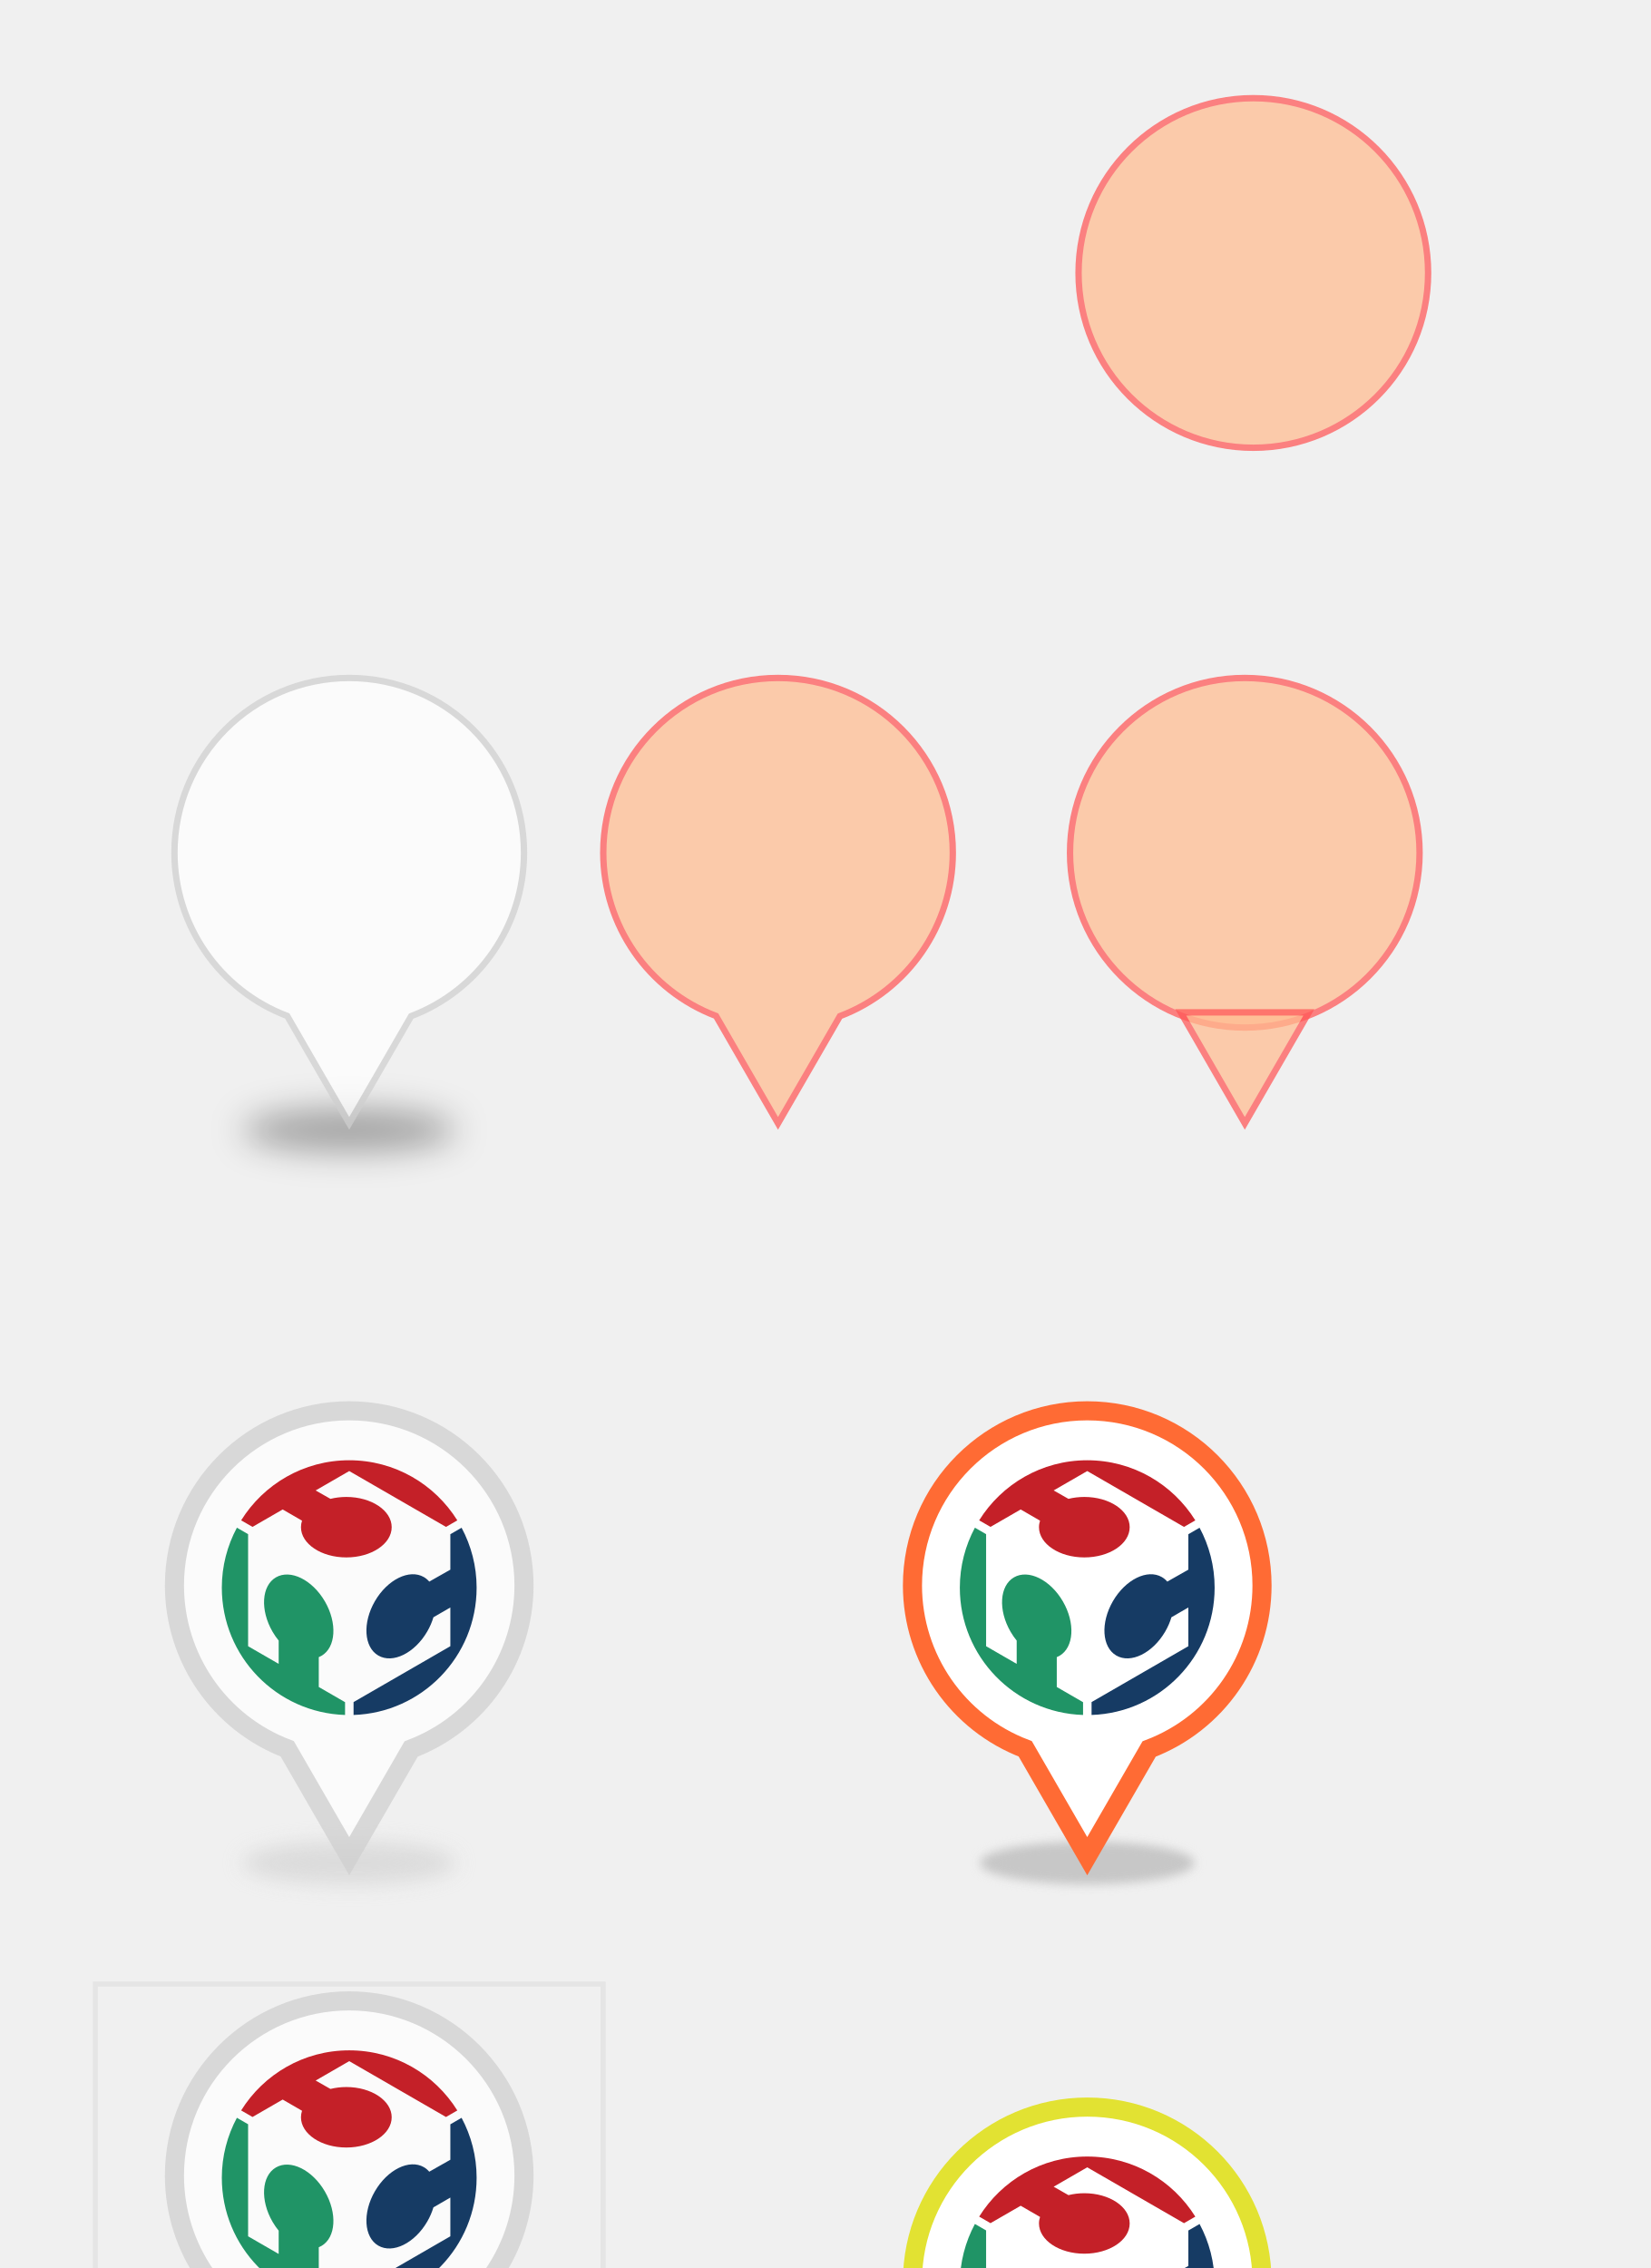
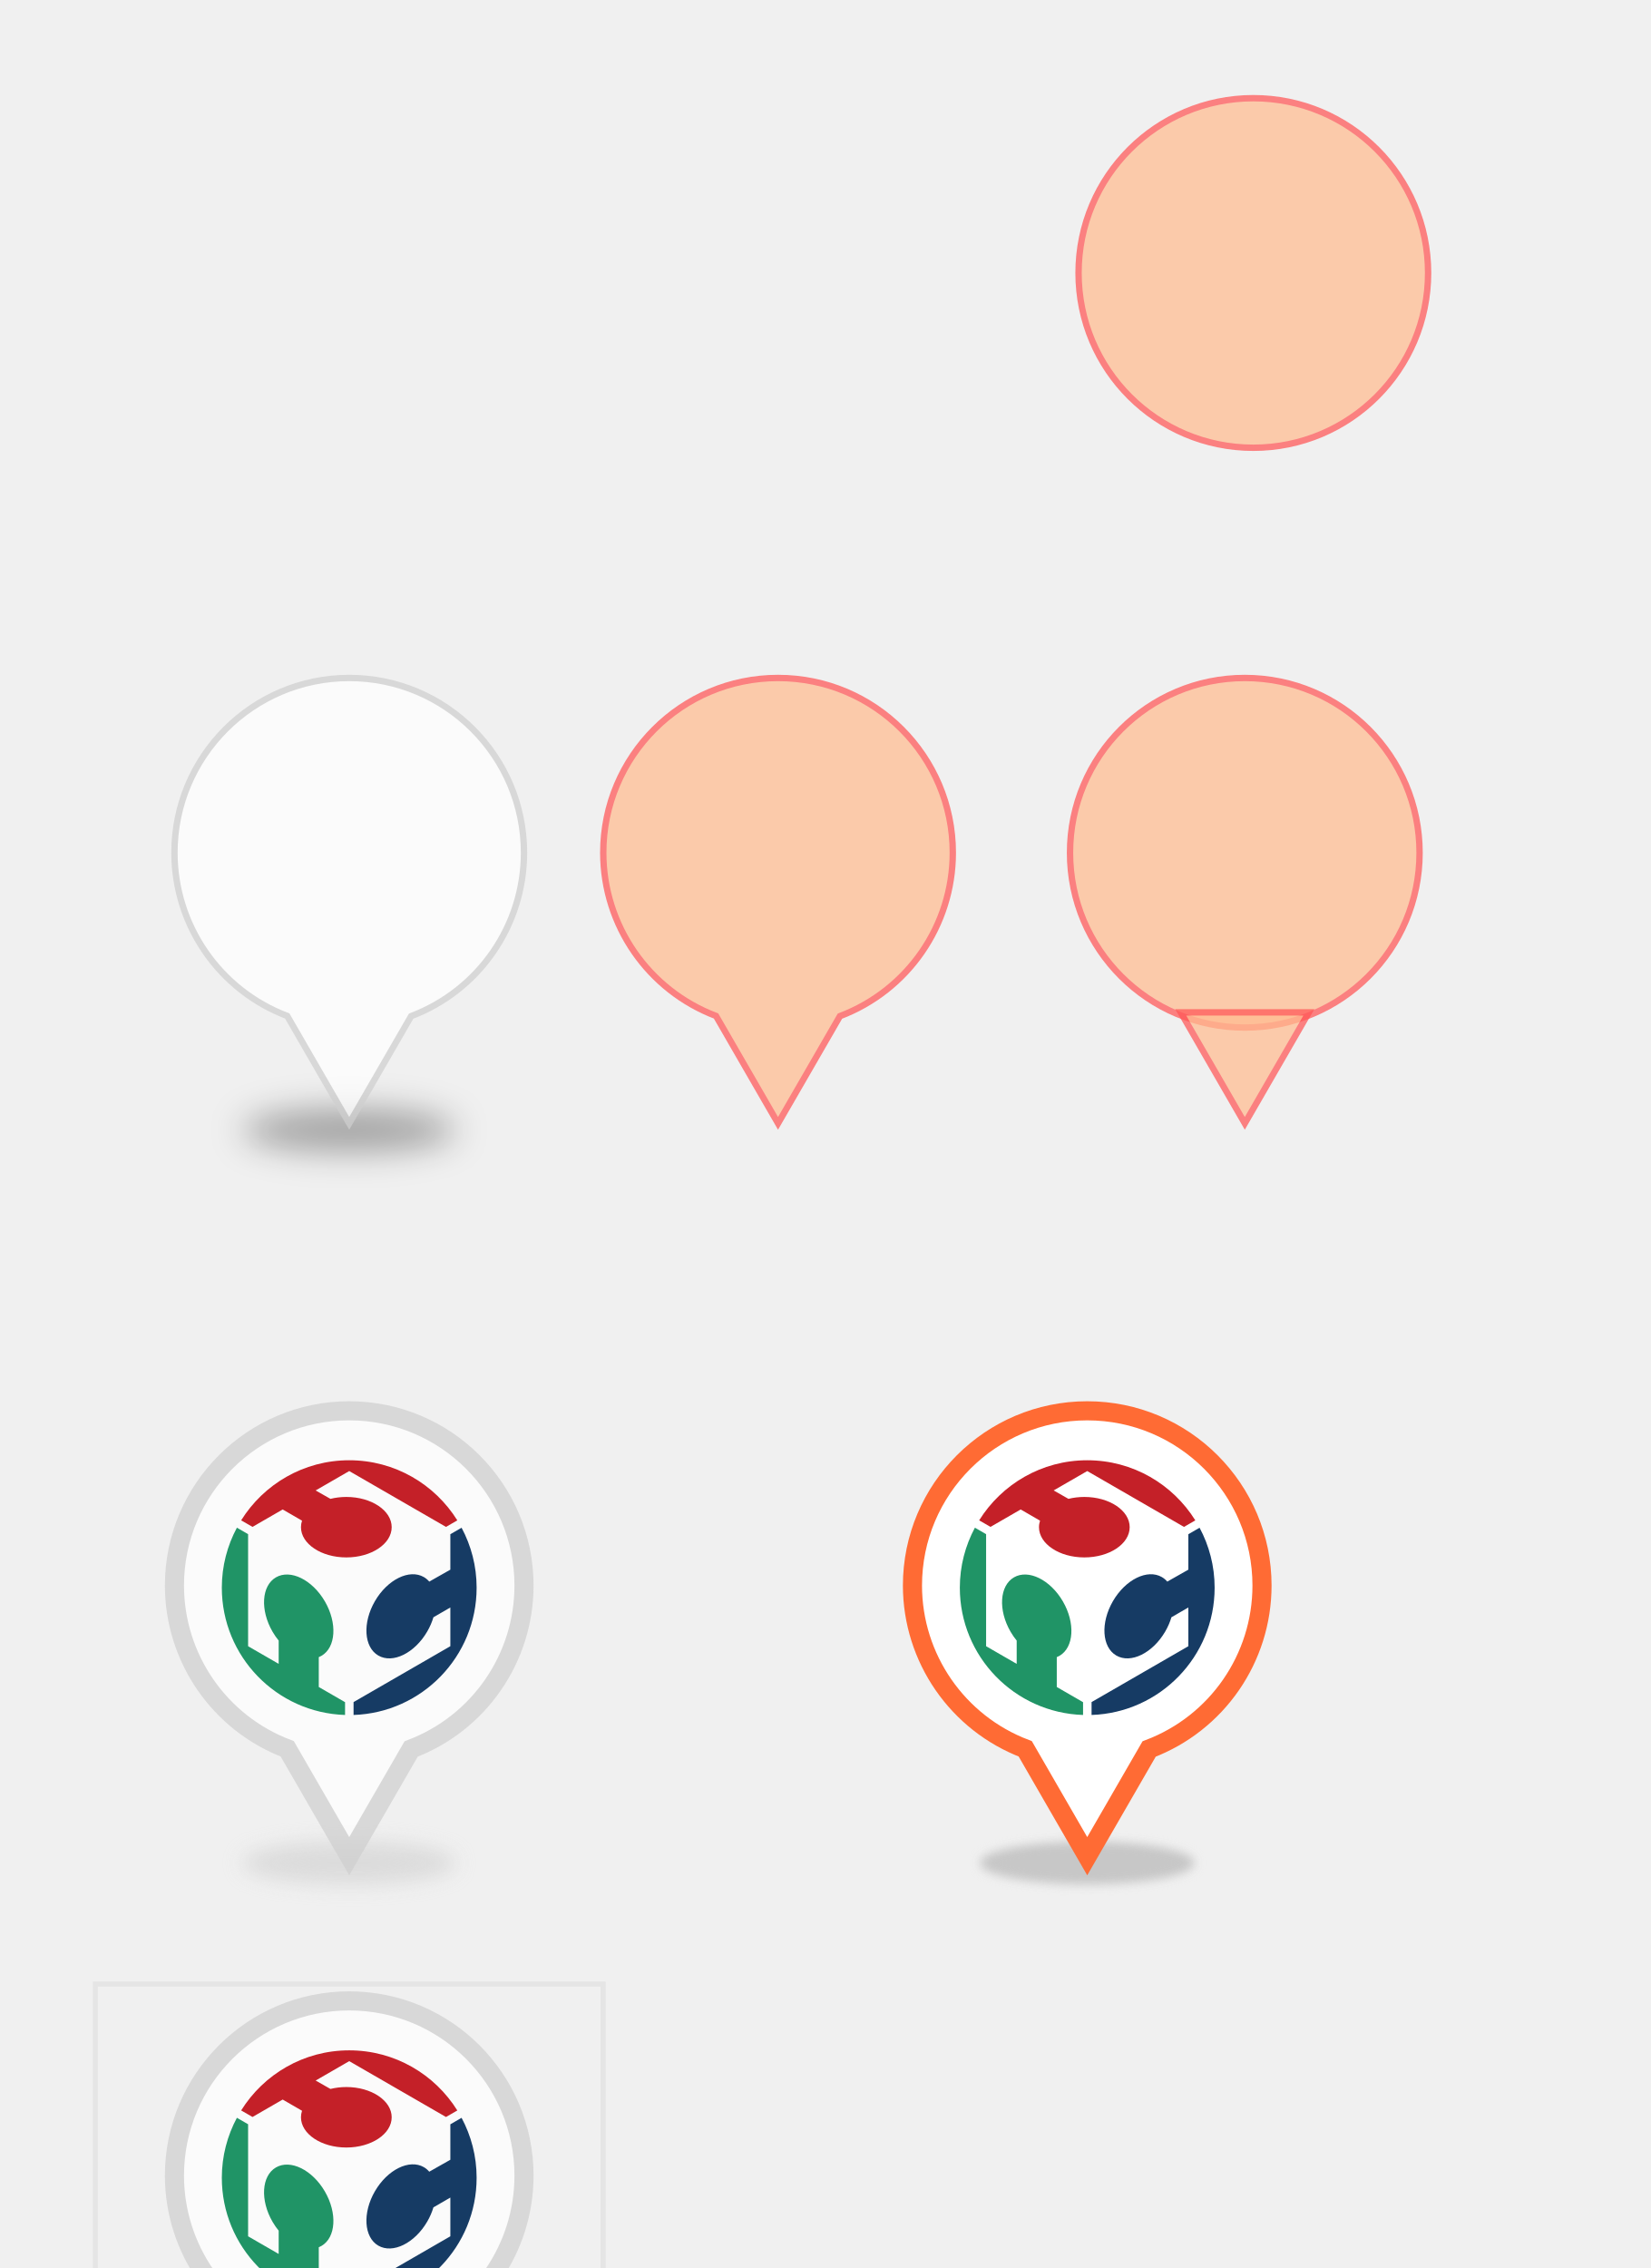
<svg xmlns="http://www.w3.org/2000/svg" width="518.168" height="712.05" id="svg2" version="1.1">
  <defs id="defs4">
    <marker id="ArrowEnd" viewBox="0 0 10 10" refX="0" refY="5" markerUnits="strokeWidth" markerWidth="4" markerHeight="3" orient="auto">
      <path d="M 0 0 L 10 5 L 0 10 z" id="path7" />
    </marker>
    <marker id="ArrowStart" viewBox="0 0 10 10" refX="10" refY="5" markerUnits="strokeWidth" markerWidth="4" markerHeight="3" orient="auto">
      <path d="M 10 0 L 0 5 L 10 10 z" id="path10" />
    </marker>
    <filter style="color-interpolation-filters:sRGB" id="filter4551" x="-0.191" width="1.382" y="-0.954" height="2.908">
      <feGaussianBlur stdDeviation="5.358" id="feGaussianBlur4553" />
    </filter>
    <filter style="color-interpolation-filters:sRGB" id="filter4631" x="-0.111" width="1.222" y="-0.554" height="2.109">
      <feGaussianBlur stdDeviation="3.114" id="feGaussianBlur4633" />
    </filter>
    <filter style="color-interpolation-filters:sRGB" id="filter4877" x="-0.056" width="1.112" y="-0.281" height="1.562">
      <feGaussianBlur stdDeviation="1.577" id="feGaussianBlur4879" />
    </filter>
+     <filter style="color-interpolation-filters:sRGB" id="filter4254" x="-0.148" width="1.295" y="-0.738" height="2.476">
+       <feGaussianBlur stdDeviation="4.145" id="feGaussianBlur4256" />
+     </filter>
+     <filter style="color-interpolation-filters:sRGB" id="filter4266" x="-0.144" width="1.288" y="-0.72" height="2.44">
+       <feGaussianBlur stdDeviation="4.044" id="feGaussianBlur4268" />
+     </filter>
  </defs>
+   <rect y="1158.416" x="448.807" height="166.633" width="166.633" id="rect4290" style="opacity:1;fill:none;fill-opacity:1;stroke:none;stroke-width:2;stroke-miterlimit:4;stroke-dasharray:6, 6;stroke-dashoffset:0;stroke-opacity:1" />
+   <rect style="opacity:1;fill:none;fill-opacity:1;stroke:none;stroke-width:2;stroke-miterlimit:4;stroke-dasharray:6, 6;stroke-dashoffset:0;stroke-opacity:1" id="rect4288" width="166.633" height="166.633" x="44.486" y="1158.416" />
  <ellipse style="opacity:0.857;fill:#c0c0c0;fill-opacity:1;stroke:none;stroke-width:2;stroke-miterlimit:4;stroke-dasharray:none;stroke-dashoffset:0;stroke-opacity:1;filter:url(#filter4877)" id="ellipse4895" cx="341.363" cy="1011.694" rx="33.7" ry="6.74" />
  <path id="path4897" d="m 341.362,869.745 a 54.876,54.876 0 0 0 -54.875,54.877 54.876,54.876 0 0 0 35.41,51.238 l 9.406,16.295 10.059,17.422 10.061,-17.422 9.373,-16.236 a 54.876,54.876 0 0 0 35.443,-51.297 54.876,54.876 0 0 0 -54.877,-54.877 z" style="opacity:1;fill:#ffffff;fill-opacity:1;stroke:#a4a470;stroke-width:6;stroke-miterlimit:4;stroke-dasharray:none;stroke-dashoffset:0;stroke-opacity:1" />
  <ellipse ry="6.74" rx="33.7" cy="584.879" cx="109.648" id="ellipse4571" style="opacity:0.429;fill:#c0c0c0;fill-opacity:1;stroke:none;stroke-width:2;stroke-miterlimit:4;stroke-dasharray:none;stroke-dashoffset:0;stroke-opacity:1;filter:url(#filter4631)" />
  <path style="opacity:0.724;fill:#ffffff;fill-opacity:1;stroke:#cfcfcf;stroke-width:6;stroke-miterlimit:4;stroke-dasharray:none;stroke-dashoffset:0;stroke-opacity:1" d="m 109.647,442.93 a 54.876,54.876 0 0 0 -54.875,54.877 54.876,54.876 0 0 0 35.41,51.238 l 9.406,16.295 10.059,17.422 10.061,-17.422 9.373,-16.236 a 54.876,54.876 0 0 0 35.443,-51.297 54.876,54.876 0 0 0 -54.877,-54.877 z" id="path4573" />
  <path style="opacity:0.724;fill:#ffbc90;fill-opacity:1;stroke:#ff5555;stroke-width:2;stroke-miterlimit:4;stroke-dasharray:none;stroke-dashoffset:0;stroke-opacity:1" d="m 445.71,267.73 a 54.876,54.876 0 0 1 -54.876,54.876 54.876,54.876 0 0 1 -54.876,-54.876 54.876,54.876 0 0 1 54.876,-54.876 54.876,54.876 0 0 1 54.876,54.876 z" id="path4344" />
  <circle r="54.876" cy="85.702" cx="393.511" id="circle4346" style="opacity:0.724;fill:#ffbc90;fill-opacity:1;stroke:#ff5555;stroke-width:2;stroke-miterlimit:4;stroke-dasharray:none;stroke-dashoffset:0;stroke-opacity:1" />
  <path style="opacity:0.724;fill:#ffbc90;fill-opacity:1;stroke:#ff5555;stroke-width:2;stroke-miterlimit:4;stroke-dasharray:none;stroke-dashoffset:0;stroke-opacity:1" id="path4351" d="m 390.834,352.686 -10.059,-17.422 -10.059,-17.422 20.118,0 20.118,0 -10.059,17.422 z" />
  <path style="opacity:0.724;fill:#ffbc90;fill-opacity:1;stroke:#ff5555;stroke-width:2;stroke-miterlimit:4;stroke-dasharray:none;stroke-dashoffset:0;stroke-opacity:1" d="m 244.282,212.854 a 54.876,54.876 0 0 0 -54.875,54.877 54.876,54.876 0 0 0 35.41,51.238 l 9.406,16.295 10.059,17.422 10.061,-17.422 9.373,-16.236 a 54.876,54.876 0 0 0 35.443,-51.297 54.876,54.876 0 0 0 -54.877,-54.877 z" id="path4353" />
  <ellipse style="opacity:0.332;fill:#000000;fill-opacity:1;stroke:none;stroke-width:2;stroke-miterlimit:4;stroke-dasharray:none;stroke-dashoffset:0;stroke-opacity:1;filter:url(#filter4551)" id="path4381" cx="109.648" cy="354.803" rx="33.7" ry="6.74" />
  <path id="path4358" d="m 109.647,212.854 a 54.876,54.876 0 0 0 -54.875,54.877 54.876,54.876 0 0 0 35.41,51.238 l 9.406,16.295 10.059,17.422 10.061,-17.422 9.373,-16.236 a 54.876,54.876 0 0 0 35.443,-51.297 54.876,54.876 0 0 0 -54.877,-54.877 z" style="opacity:0.724;fill:#ffffff;fill-opacity:1;stroke:#cfcfcf;stroke-width:2;stroke-miterlimit:4;stroke-dasharray:none;stroke-dashoffset:0;stroke-opacity:1" />
  <g id="g4555" transform="matrix(0.6678627,0,0,0.6678627,69.50401,449.0186)">
    <path id="path4557" d="m 58.148,127.851 c 0,0 -12.355,-7.133 -12.355,-7.133 0,0 0,-14.039 0,-14.039 0.437,-0.179 0.867,-0.383 1.285,-0.625 6.785,-3.945 7.496,-15.394 1.582,-25.578 C 42.746,70.293 32.445,65.234 25.66,69.175 c -6.793,3.942 -7.5,15.395 -1.586,25.578 0.871,1.5 1.84,2.883 2.871,4.145 0,0 0,10.945 0,10.945 0,0 -14.379,-8.3 -14.379,-8.3 0,0 0,-52.672 0,-52.672 0,0 -5.266,-3.039 -5.266,-3.039 -4.496,8.406 -7.086,17.988 -7.086,28.187 0,32.422 25.762,58.809 57.933,59.848 0,0 0,-6.016 0,-6.016 z" style="fill:#209466;fill-rule:evenodd;stroke:none" />
    <path id="path4559" d="m 112.922,45.847 c 0,0 -5.274,3.051 -5.274,3.051 0,0 0,16.66 0,16.66 0,0 -9.914,5.621 -9.914,5.621 -0.719,-0.843 -1.559,-1.562 -2.531,-2.129 -6.789,-3.941 -17.09,1.118 -23.004,11.297 -5.914,10.188 -5.207,21.637 1.582,25.582 6.789,3.942 17.086,-1.117 23,-11.301 1.281,-2.199 2.246,-4.457 2.91,-6.691 0,0 7.957,-4.605 7.957,-4.605 0,0 0,18.211 0,18.211 0,0 -45.5,26.265 -45.5,26.265 0,0 0,6.059 0,6.059 C 94.285,132.789 120,106.414 120,74.019 120,63.824 117.418,54.25 112.922,45.847 Z" style="fill:#163b64;fill-rule:evenodd;stroke:none" />
    <path id="path4561" d="m 14.641,45.449 c 0,0 14.188,-8.188 14.188,-8.188 0,0 9.094,5.266 9.094,5.266 -0.324,0.984 -0.5,2.012 -0.5,3.062 0,7.852 9.546,14.215 21.325,14.215 11.777,0 21.32,-6.363 21.32,-14.215 0,-7.851 -9.543,-14.214 -21.32,-14.214 -2.629,0 -5.141,0.32 -7.465,0.898 0,0 -6.965,-3.953 -6.965,-3.953 0,0 15.793,-9.117 15.793,-9.117 0,0 45.488,26.257 45.488,26.257 1.969,-1.132 3.762,-2.171 5.325,-3.074 C 100.347,25.433 81.566,14.128 60.109,14.128 c -21.449,0 -40.227,11.297 -50.805,28.243 1.609,0.925 3.394,1.957 5.336,3.078 z" style="fill:#c42028;fill-rule:evenodd;stroke:none" />
  </g>
  <g id="g4563" transform="matrix(0.6678354,0,0,0.6678354,152.2925,627.4008)">
    <path id="path4565" d="m 281.148,499.851 c 0,0 -12.355,-7.133 -12.355,-7.133 0,0 0,-14.039 0,-14.039 0.441,-0.179 0.867,-0.383 1.285,-0.625 6.785,-3.945 7.5,-15.394 1.582,-25.578 -5.914,-10.183 -16.211,-15.242 -23,-11.301 -6.793,3.942 -7.5,15.395 -1.586,25.578 0.871,1.5 1.84,2.883 2.871,4.145 0,0 0,10.945 0,10.945 0,0 -14.379,-8.3 -14.379,-8.3 0,0 0,-52.672 0,-52.672 0,0 -5.266,-3.039 -5.266,-3.039 -4.496,8.406 -7.086,17.988 -7.086,28.187 0,32.422 25.762,58.809 57.934,59.848 0,0 0,-6.016 0,-6.016 z" style="fill:#666670;fill-rule:evenodd;stroke:none" />
    <path id="path4567" d="m 335.925,417.847 c 0,0 -5.277,3.051 -5.277,3.051 0,0 0,16.66 0,16.66 0,0 -9.91,5.621 -9.91,5.621 -0.723,-0.843 -1.563,-1.562 -2.535,-2.129 -6.789,-3.941 -17.09,1.118 -23.004,11.297 -5.91,10.188 -5.207,21.637 1.582,25.582 6.789,3.942 17.086,-1.117 23.004,-11.301 1.277,-2.199 2.246,-4.457 2.906,-6.691 0,0 7.957,-4.605 7.957,-4.605 0,0 0,18.211 0,18.211 0,0 -45.5,26.265 -45.5,26.265 0,0 0,6.059 0,6.059 32.137,-1.078 57.856,-27.453 57.856,-59.848 0,-10.195 -2.586,-19.769 -7.079,-28.172 z" style="fill:#000012;fill-rule:evenodd;stroke:none" />
    <path id="path4569" d="m 237.64,417.449 c 0,0 14.188,-8.188 14.188,-8.188 0,0 9.097,5.266 9.097,5.266 -0.328,0.984 -0.5,2.012 -0.5,3.062 0,7.852 9.543,14.215 21.321,14.215 11.777,0 21.324,-6.363 21.324,-14.215 0,-7.851 -9.547,-14.214 -21.324,-14.214 -2.625,0 -5.141,0.32 -7.465,0.898 0,0 -6.965,-3.953 -6.965,-3.953 0,0 15.797,-9.117 15.797,-9.117 0,0 45.484,26.257 45.484,26.257 1.969,-1.132 3.762,-2.171 5.325,-3.074 -10.575,-16.953 -29.352,-28.258 -50.809,-28.258 -21.453,0 -40.231,11.297 -50.809,28.243 1.61,0.925 3.395,1.957 5.336,3.078 z" style="fill:#9999a0;fill-rule:evenodd;stroke:none" />
  </g>
  <rect style="opacity:0.332;fill:none;fill-opacity:1;stroke:none;stroke-width:1.612;stroke-miterlimit:4;stroke-dasharray:none;stroke-dashoffset:0;stroke-opacity:1" id="rect4595" width="159.419" height="159.419" x="29.938" y="437.636" />
  <ellipse style="opacity:0.429;fill:#c0c0c0;fill-opacity:1;stroke:none;stroke-width:2;stroke-miterlimit:4;stroke-dasharray:none;stroke-dashoffset:0;stroke-opacity:1" id="ellipse4609" cx="109.648" cy="770.142" rx="33.7" ry="6.74" />
  <path id="path4611" d="m 109.647,628.193 a 54.876,54.876 0 0 0 -54.875,54.877 54.876,54.876 0 0 0 35.41,51.238 l 9.406,16.295 10.059,17.422 10.061,-17.422 9.373,-16.236 a 54.876,54.876 0 0 0 35.443,-51.297 54.876,54.876 0 0 0 -54.877,-54.877 z" style="opacity:0.724;fill:#ffffff;fill-opacity:1;stroke:#cfcfcf;stroke-width:6;stroke-miterlimit:4;stroke-dasharray:none;stroke-dashoffset:0;stroke-opacity:1" />
  <g transform="matrix(0.6678627,0,0,0.6678627,69.50401,634.2814)" id="g4613">
    <path style="fill:#209466;fill-rule:evenodd;stroke:none" d="m 58.148,127.851 c 0,0 -12.355,-7.133 -12.355,-7.133 0,0 0,-14.039 0,-14.039 0.437,-0.179 0.867,-0.383 1.285,-0.625 6.785,-3.945 7.496,-15.394 1.582,-25.578 C 42.746,70.293 32.445,65.234 25.66,69.175 c -6.793,3.942 -7.5,15.395 -1.586,25.578 0.871,1.5 1.84,2.883 2.871,4.145 0,0 0,10.945 0,10.945 0,0 -14.379,-8.3 -14.379,-8.3 0,0 0,-52.672 0,-52.672 0,0 -5.266,-3.039 -5.266,-3.039 -4.496,8.406 -7.086,17.988 -7.086,28.187 0,32.422 25.762,58.809 57.933,59.848 0,0 0,-6.016 0,-6.016 z" id="path4615" />
    <path style="fill:#163b64;fill-rule:evenodd;stroke:none" d="m 112.922,45.847 c 0,0 -5.274,3.051 -5.274,3.051 0,0 0,16.66 0,16.66 0,0 -9.914,5.621 -9.914,5.621 -0.719,-0.843 -1.559,-1.562 -2.531,-2.129 -6.789,-3.941 -17.09,1.118 -23.004,11.297 -5.914,10.188 -5.207,21.637 1.582,25.582 6.789,3.942 17.086,-1.117 23,-11.301 1.281,-2.199 2.246,-4.457 2.91,-6.691 0,0 7.957,-4.605 7.957,-4.605 0,0 0,18.211 0,18.211 0,0 -45.5,26.265 -45.5,26.265 0,0 0,6.059 0,6.059 C 94.285,132.789 120,106.414 120,74.019 120,63.824 117.418,54.25 112.922,45.847 Z" id="path4617" />
    <path style="fill:#c42028;fill-rule:evenodd;stroke:none" d="m 14.641,45.449 c 0,0 14.188,-8.188 14.188,-8.188 0,0 9.094,5.266 9.094,5.266 -0.324,0.984 -0.5,2.012 -0.5,3.062 0,7.852 9.546,14.215 21.325,14.215 11.777,0 21.32,-6.363 21.32,-14.215 0,-7.851 -9.543,-14.214 -21.32,-14.214 -2.629,0 -5.141,0.32 -7.465,0.898 0,0 -6.965,-3.953 -6.965,-3.953 0,0 15.793,-9.117 15.793,-9.117 0,0 45.488,26.257 45.488,26.257 1.969,-1.132 3.762,-2.171 5.325,-3.074 C 100.347,25.433 81.566,14.128 60.109,14.128 c -21.449,0 -40.227,11.297 -50.805,28.243 1.609,0.925 3.394,1.957 5.336,3.078 z" id="path4619" />
  </g>
  <rect y="622.899" x="29.938" height="159.419" width="159.419" id="rect4621" style="opacity:0.332;fill:none;fill-opacity:1;stroke:#cfcfcf;stroke-width:1.612;stroke-miterlimit:4;stroke-dasharray:none;stroke-dashoffset:0;stroke-opacity:1" />
  <ellipse style="opacity:0.857;fill:#c0c0c0;fill-opacity:1;stroke:none;stroke-width:2;stroke-miterlimit:4;stroke-dasharray:none;stroke-dashoffset:0;stroke-opacity:1;filter:url(#filter4877)" id="ellipse4663" cx="341.363" cy="584.879" rx="33.7" ry="6.74" />
  <path id="path4665" d="m 341.362,442.93 a 54.876,54.876 0 0 0 -54.875,54.877 54.876,54.876 0 0 0 35.41,51.238 l 9.406,16.295 10.059,17.422 10.061,-17.422 9.373,-16.236 a 54.876,54.876 0 0 0 35.443,-51.297 54.876,54.876 0 0 0 -54.877,-54.877 z" style="opacity:1;fill:#ffffff;fill-opacity:1;stroke:#ff6b34;stroke-width:6;stroke-miterlimit:4;stroke-dasharray:none;stroke-dashoffset:0;stroke-opacity:1" />
  <g transform="matrix(0.6678627,0,0,0.6678627,301.2192,449.0186)" id="g4667">
    <path style="fill:#209466;fill-rule:evenodd;stroke:none" d="m 58.148,127.851 c 0,0 -12.355,-7.133 -12.355,-7.133 0,0 0,-14.039 0,-14.039 0.437,-0.179 0.867,-0.383 1.285,-0.625 6.785,-3.945 7.496,-15.394 1.582,-25.578 C 42.746,70.293 32.445,65.234 25.66,69.175 c -6.793,3.942 -7.5,15.395 -1.586,25.578 0.871,1.5 1.84,2.883 2.871,4.145 0,0 0,10.945 0,10.945 0,0 -14.379,-8.3 -14.379,-8.3 0,0 0,-52.672 0,-52.672 0,0 -5.266,-3.039 -5.266,-3.039 -4.496,8.406 -7.086,17.988 -7.086,28.187 0,32.422 25.762,58.809 57.933,59.848 0,0 0,-6.016 0,-6.016 z" id="path4669" />
    <path style="fill:#163b64;fill-rule:evenodd;stroke:none" d="m 112.922,45.847 c 0,0 -5.274,3.051 -5.274,3.051 0,0 0,16.66 0,16.66 0,0 -9.914,5.621 -9.914,5.621 -0.719,-0.843 -1.559,-1.562 -2.531,-2.129 -6.789,-3.941 -17.09,1.118 -23.004,11.297 -5.914,10.188 -5.207,21.637 1.582,25.582 6.789,3.942 17.086,-1.117 23,-11.301 1.281,-2.199 2.246,-4.457 2.91,-6.691 0,0 7.957,-4.605 7.957,-4.605 0,0 0,18.211 0,18.211 0,0 -45.5,26.265 -45.5,26.265 0,0 0,6.059 0,6.059 C 94.285,132.789 120,106.414 120,74.019 120,63.824 117.418,54.25 112.922,45.847 Z" id="path4671" />
    <path style="fill:#c42028;fill-rule:evenodd;stroke:none" d="m 14.641,45.449 c 0,0 14.188,-8.188 14.188,-8.188 0,0 9.094,5.266 9.094,5.266 -0.324,0.984 -0.5,2.012 -0.5,3.062 0,7.852 9.546,14.215 21.325,14.215 11.777,0 21.32,-6.363 21.32,-14.215 0,-7.851 -9.543,-14.214 -21.32,-14.214 -2.629,0 -5.141,0.32 -7.465,0.898 0,0 -6.965,-3.953 -6.965,-3.953 0,0 15.793,-9.117 15.793,-9.117 0,0 45.488,26.257 45.488,26.257 1.969,-1.132 3.762,-2.171 5.325,-3.074 C 100.347,25.433 81.566,14.128 60.109,14.128 c -21.449,0 -40.227,11.297 -50.805,28.243 1.609,0.925 3.394,1.957 5.336,3.078 z" id="path4673" />
  </g>
  <rect y="437.636" x="261.653" height="159.419" width="159.419" id="rect4675" style="opacity:0.332;fill:none;fill-opacity:1;stroke:none;stroke-width:1.612;stroke-miterlimit:4;stroke-dasharray:none;stroke-dashoffset:0;stroke-opacity:1" />
-   <ellipse ry="6.74" rx="33.7" cy="803.478" cx="341.363" id="ellipse4881" style="opacity:0.857;fill:#c0c0c0;fill-opacity:1;stroke:none;stroke-width:2;stroke-miterlimit:4;stroke-dasharray:none;stroke-dashoffset:0;stroke-opacity:1;filter:url(#filter4877)" />
-   <path style="opacity:1;fill:#ffffff;fill-opacity:1;stroke:#e2e232;stroke-width:6;stroke-miterlimit:4;stroke-dasharray:none;stroke-dashoffset:0;stroke-opacity:1" d="m 341.362,661.529 a 54.876,54.876 0 0 0 -54.875,54.877 54.876,54.876 0 0 0 35.41,51.238 l 9.406,16.295 10.059,17.422 10.061,-17.422 9.373,-16.236 A 54.876,54.876 0 0 0 396.239,716.406 54.876,54.876 0 0 0 341.362,661.529 Z" id="path4883" />
-   <g id="g4885" transform="matrix(0.6678627,0,0,0.6678627,301.2192,667.6178)">
+   <ellipse ry="6.74" rx="33.7" cy="1307.01" cx="127.803" id="ellipse4881" style="opacity:0.857;fill:#c0c0c0;fill-opacity:1;stroke:none;stroke-width:2;stroke-miterlimit:4;stroke-dasharray:none;stroke-dashoffset:0;stroke-opacity:1;filter:url(#filter4254)" />
+   <path style="opacity:1;fill:#ffffff;fill-opacity:1;stroke:#c13131;stroke-width:6;stroke-miterlimit:4;stroke-dasharray:none;stroke-dashoffset:0;stroke-opacity:1" d="m 127.802,1165.061 a 54.876,54.876 0 0 0 -54.875,54.877 54.876,54.876 0 0 0 35.41,51.238 l 9.406,16.295 10.059,17.422 10.061,-17.422 9.373,-16.236 a 54.876,54.876 0 0 0 35.443,-51.297 54.876,54.876 0 0 0 -54.877,-54.877 z" id="path4883" />
+   <g id="g4885" transform="matrix(0.7096041,0,0,0.7096041,85.15002,1167.562)">
    <path id="path4887" d="m 58.148,127.851 c 0,0 -12.355,-7.133 -12.355,-7.133 0,0 0,-14.039 0,-14.039 0.437,-0.179 0.867,-0.383 1.285,-0.625 6.785,-3.945 7.496,-15.394 1.582,-25.578 C 42.746,70.293 32.445,65.234 25.66,69.175 c -6.793,3.942 -7.5,15.395 -1.586,25.578 0.871,1.5 1.84,2.883 2.871,4.145 0,0 0,10.945 0,10.945 0,0 -14.379,-8.3 -14.379,-8.3 0,0 0,-52.672 0,-52.672 0,0 -5.266,-3.039 -5.266,-3.039 -4.496,8.406 -7.086,17.988 -7.086,28.187 0,32.422 25.762,58.809 57.933,59.848 0,0 0,-6.016 0,-6.016 z" style="fill:#209466;fill-rule:evenodd;stroke:none" />
    <path id="path4889" d="m 112.922,45.847 c 0,0 -5.274,3.051 -5.274,3.051 0,0 0,16.66 0,16.66 0,0 -9.914,5.621 -9.914,5.621 -0.719,-0.843 -1.559,-1.562 -2.531,-2.129 -6.789,-3.941 -17.09,1.118 -23.004,11.297 -5.914,10.188 -5.207,21.637 1.582,25.582 6.789,3.942 17.086,-1.117 23,-11.301 1.281,-2.199 2.246,-4.457 2.91,-6.691 0,0 7.957,-4.605 7.957,-4.605 0,0 0,18.211 0,18.211 0,0 -45.5,26.265 -45.5,26.265 0,0 0,6.059 0,6.059 C 94.285,132.789 120,106.414 120,74.019 120,63.824 117.418,54.25 112.922,45.847 Z" style="fill:#163b64;fill-rule:evenodd;stroke:none" />
    <path id="path4891" d="m 14.641,45.449 c 0,0 14.188,-8.188 14.188,-8.188 0,0 9.094,5.266 9.094,5.266 -0.324,0.984 -0.5,2.012 -0.5,3.062 0,7.852 9.546,14.215 21.325,14.215 11.777,0 21.32,-6.363 21.32,-14.215 0,-7.851 -9.543,-14.214 -21.32,-14.214 -2.629,0 -5.141,0.32 -7.465,0.898 0,0 -6.965,-3.953 -6.965,-3.953 0,0 15.793,-9.117 15.793,-9.117 0,0 45.488,26.257 45.488,26.257 1.969,-1.132 3.762,-2.171 5.325,-3.074 C 100.347,25.433 81.566,14.128 60.109,14.128 c -21.449,0 -40.227,11.297 -50.805,28.243 1.609,0.925 3.394,1.957 5.336,3.078 z" style="fill:#c42028;fill-rule:evenodd;stroke:none" />
  </g>
-   <rect style="opacity:0.332;fill:none;fill-opacity:1;stroke:none;stroke-width:1.612;stroke-miterlimit:4;stroke-dasharray:none;stroke-dashoffset:0;stroke-opacity:1" id="rect4893" width="159.419" height="159.419" x="261.653" y="656.235" />
+   <rect style="opacity:0.332;fill:none;fill-opacity:1;stroke:none;stroke-width:1.612;stroke-miterlimit:4;stroke-dasharray:none;stroke-dashoffset:0;stroke-opacity:1" id="rect4893" width="159.419" height="159.419" x="48.093" y="1159.768" />
  <rect y="864.451" x="261.653" height="159.419" width="159.419" id="rect4907" style="opacity:0.332;fill:none;fill-opacity:1;stroke:none;stroke-width:1.612;stroke-miterlimit:4;stroke-dasharray:none;stroke-dashoffset:0;stroke-opacity:1" />
+   <ellipse style="opacity:0.857;fill:#c0c0c0;fill-opacity:1;stroke:none;stroke-width:2;stroke-miterlimit:4;stroke-dasharray:none;stroke-dashoffset:0;stroke-opacity:1;filter:url(#filter4266)" id="ellipse4232" cx="532.124" cy="1307.132" rx="33.7" ry="6.74" />
+   <path id="path4234" d="m 532.123,1165.183 a 54.876,54.876 0 0 0 -54.875,54.877 54.876,54.876 0 0 0 35.41,51.238 l 9.406,16.295 10.059,17.422 10.061,-17.422 9.373,-16.236 a 54.876,54.876 0 0 0 35.443,-51.297 54.876,54.876 0 0 0 -54.877,-54.877 z" style="opacity:1;fill:#ffffff;fill-opacity:1;stroke:#e5e5e5;stroke-width:6;stroke-miterlimit:4;stroke-dasharray:none;stroke-dashoffset:0;stroke-opacity:1" />
+   <g transform="matrix(0.7096041,0,0,0.7096041,489.4715,1167.684)" id="g4236">
+     <path style="fill:#209466;fill-rule:evenodd;stroke:none" d="m 58.148,127.851 c 0,0 -12.355,-7.133 -12.355,-7.133 0,0 0,-14.039 0,-14.039 0.437,-0.179 0.867,-0.383 1.285,-0.625 6.785,-3.945 7.496,-15.394 1.582,-25.578 C 42.746,70.293 32.445,65.234 25.66,69.175 c -6.793,3.942 -7.5,15.395 -1.586,25.578 0.871,1.5 1.84,2.883 2.871,4.145 0,0 0,10.945 0,10.945 0,0 -14.379,-8.3 -14.379,-8.3 0,0 0,-52.672 0,-52.672 0,0 -5.266,-3.039 -5.266,-3.039 -4.496,8.406 -7.086,17.988 -7.086,28.187 0,32.422 25.762,58.809 57.933,59.848 0,0 0,-6.016 0,-6.016 z" id="path4238" />
+     <path style="fill:#163b64;fill-rule:evenodd;stroke:none" d="m 112.922,45.847 c 0,0 -5.274,3.051 -5.274,3.051 0,0 0,16.66 0,16.66 0,0 -9.914,5.621 -9.914,5.621 -0.719,-0.843 -1.559,-1.562 -2.531,-2.129 -6.789,-3.941 -17.09,1.118 -23.004,11.297 -5.914,10.188 -5.207,21.637 1.582,25.582 6.789,3.942 17.086,-1.117 23,-11.301 1.281,-2.199 2.246,-4.457 2.91,-6.691 0,0 7.957,-4.605 7.957,-4.605 0,0 0,18.211 0,18.211 0,0 -45.5,26.265 -45.5,26.265 0,0 0,6.059 0,6.059 C 94.285,132.789 120,106.414 120,74.019 120,63.824 117.418,54.25 112.922,45.847 Z" id="path4240" />
+     <path style="fill:#c42028;fill-rule:evenodd;stroke:none" d="m 14.641,45.449 c 0,0 14.188,-8.188 14.188,-8.188 0,0 9.094,5.266 9.094,5.266 -0.324,0.984 -0.5,2.012 -0.5,3.062 0,7.852 9.546,14.215 21.325,14.215 11.777,0 21.32,-6.363 21.32,-14.215 0,-7.851 -9.543,-14.214 -21.32,-14.214 -2.629,0 -5.141,0.32 -7.465,0.898 0,0 -6.965,-3.953 -6.965,-3.953 0,0 15.793,-9.117 15.793,-9.117 0,0 45.488,26.257 45.488,26.257 1.969,-1.132 3.762,-2.171 5.325,-3.074 C 100.347,25.433 81.566,14.128 60.109,14.128 c -21.449,0 -40.227,11.297 -50.805,28.243 1.609,0.925 3.394,1.957 5.336,3.078 z" id="path4242" />
+   </g>
+   <rect y="1159.889" x="452.414" height="159.419" width="159.419" id="rect4244" style="opacity:0.332;fill:none;fill-opacity:1;stroke:none;stroke-width:1.612;stroke-miterlimit:4;stroke-dasharray:none;stroke-dashoffset:0;stroke-opacity:1" />
</svg>
